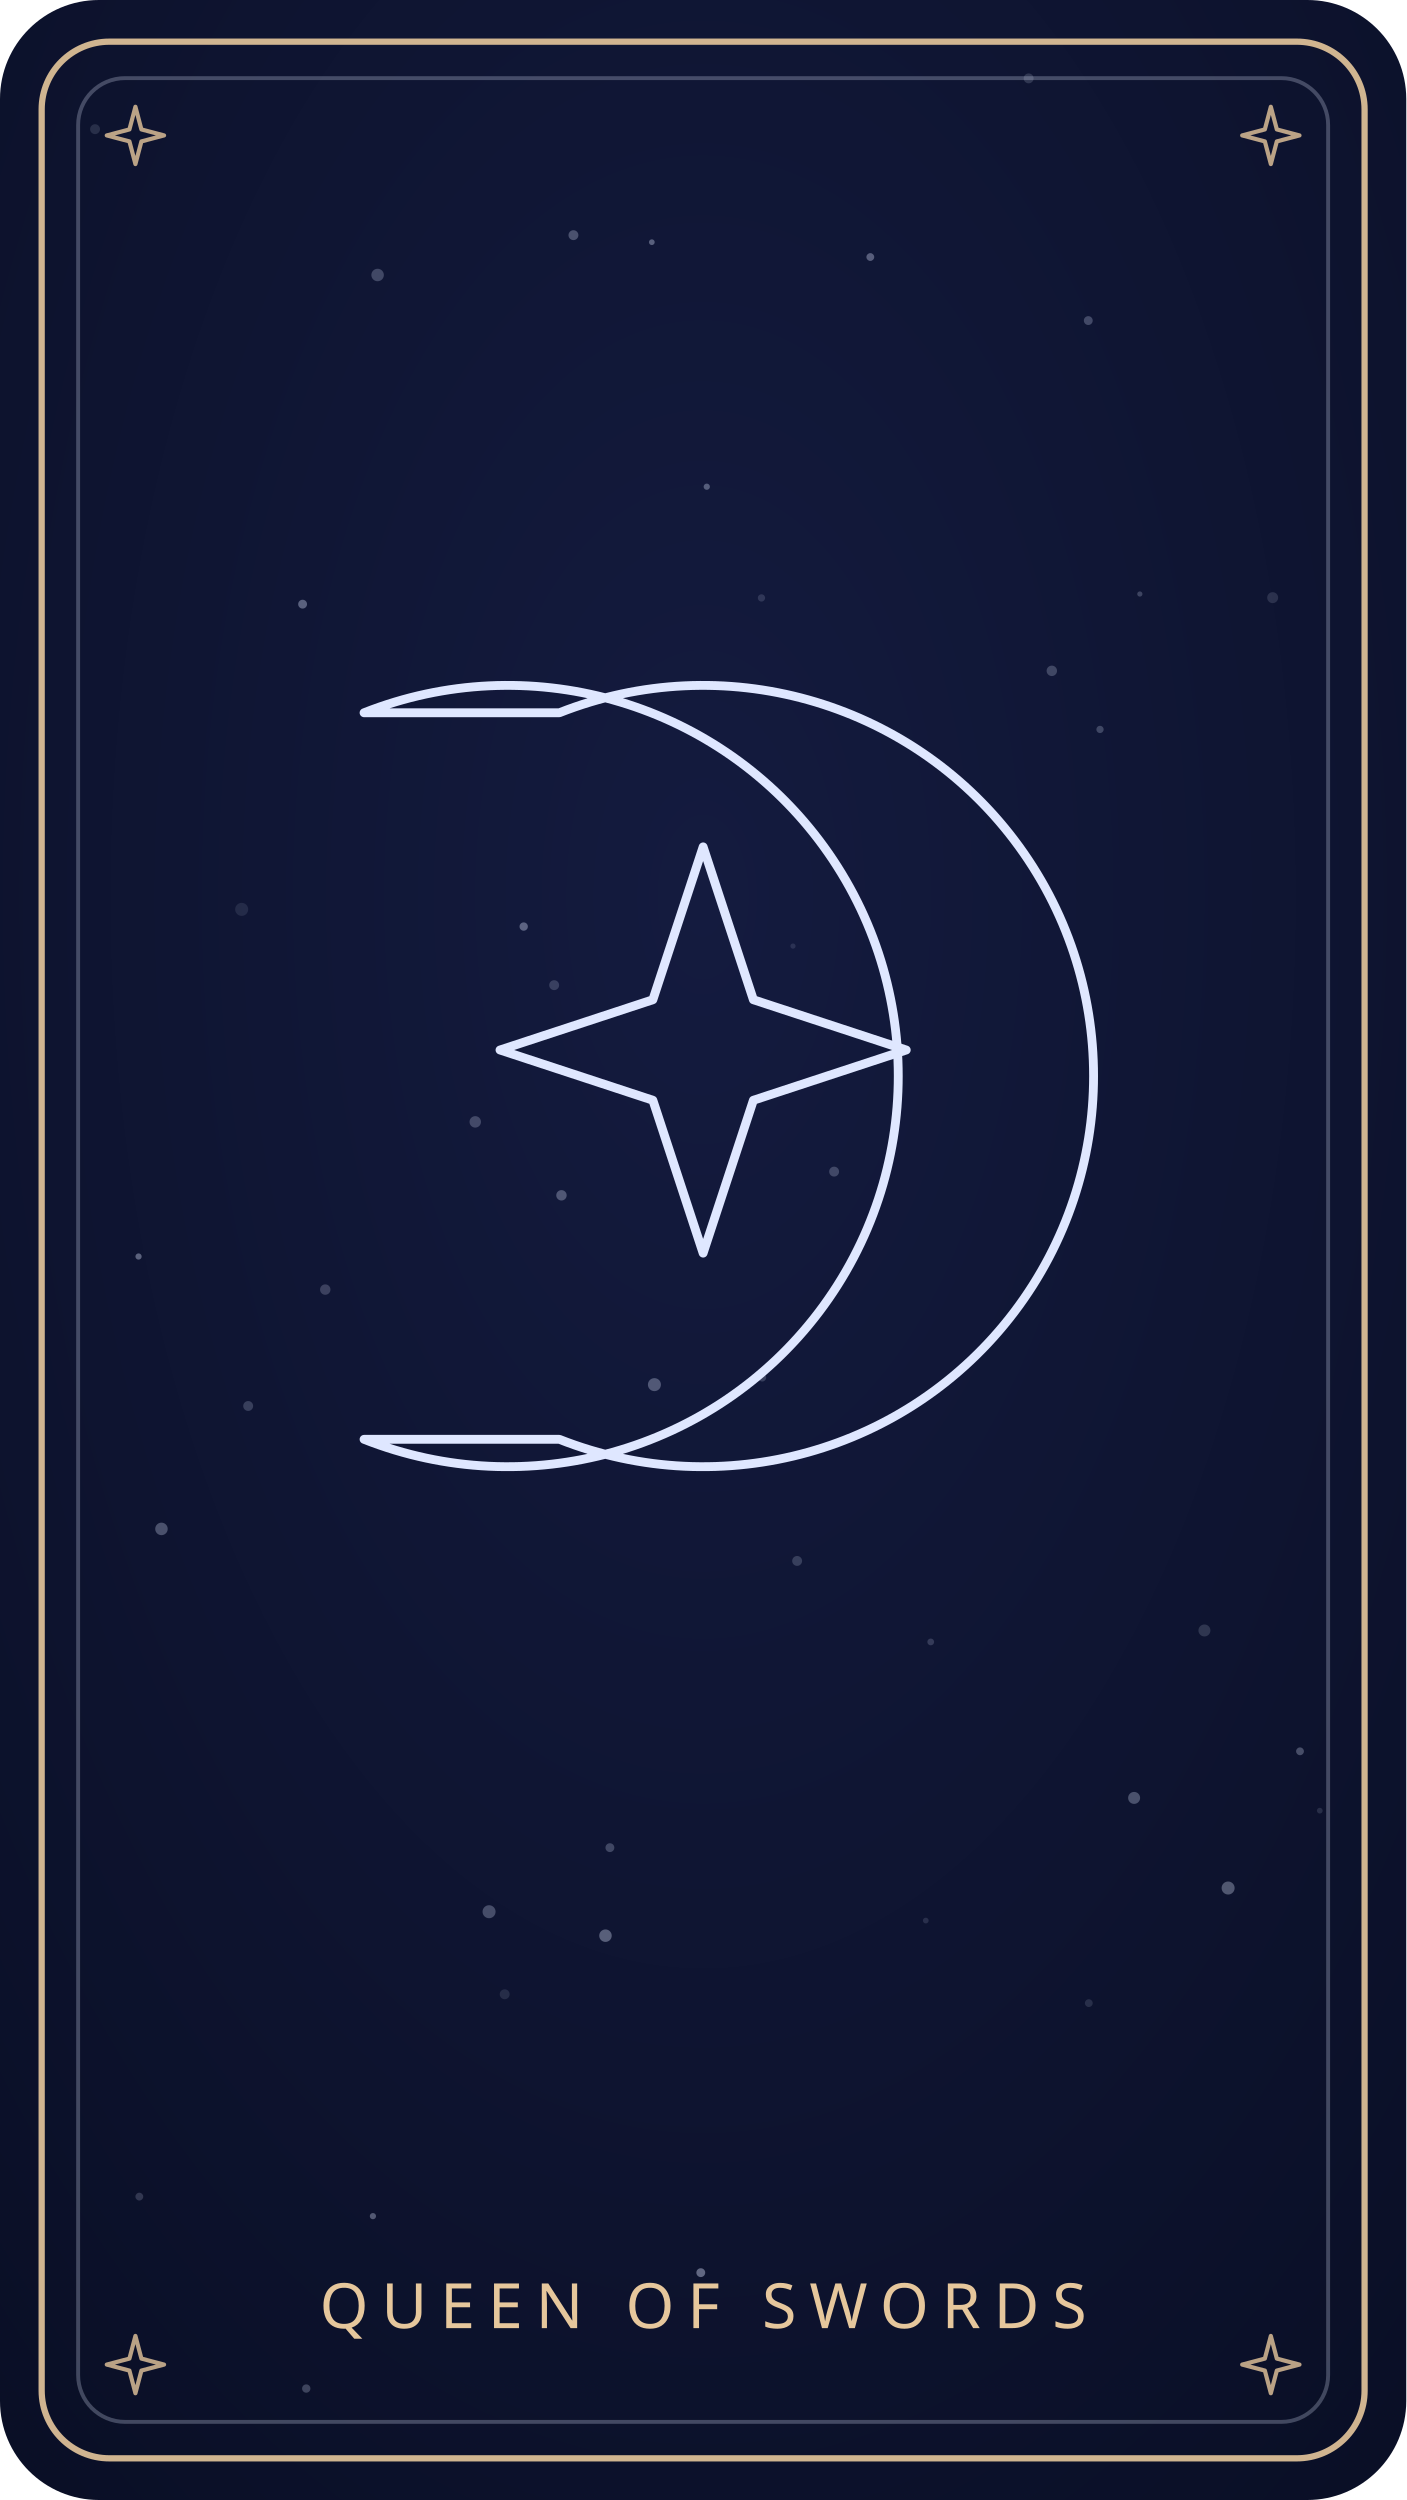
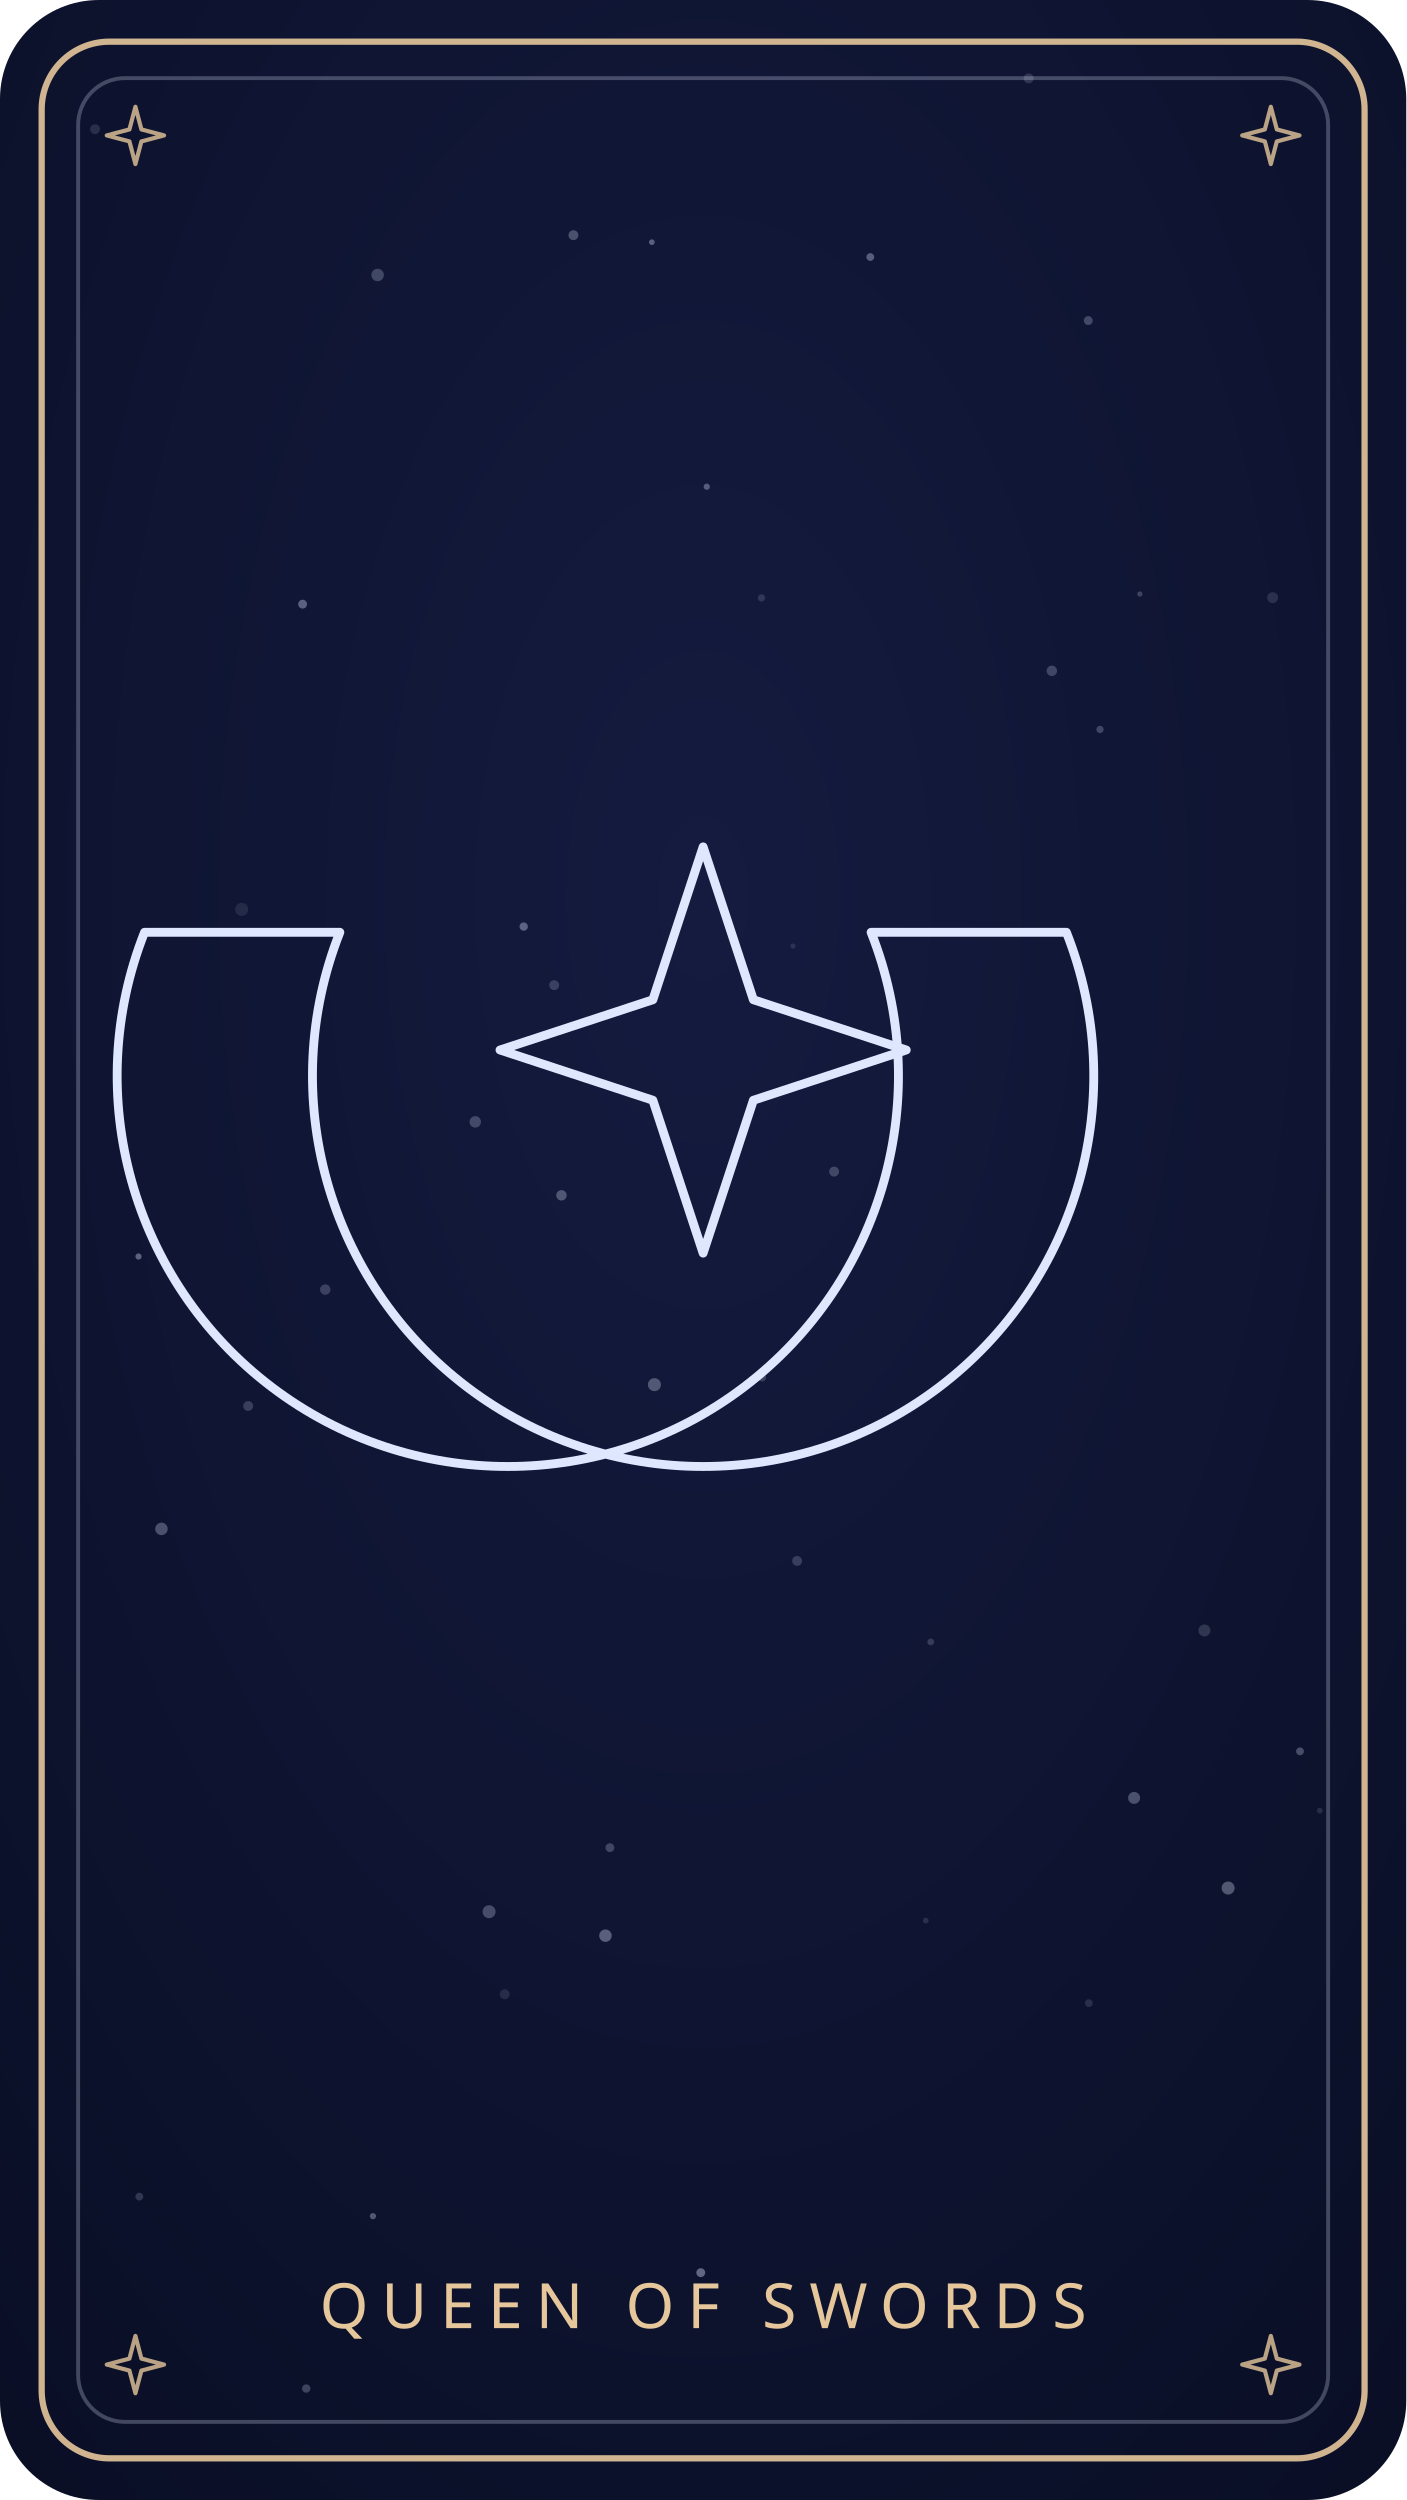
<svg xmlns="http://www.w3.org/2000/svg" viewBox="0 0 540 960" width="540" height="960">
  <defs>
    <radialGradient id="bg" cx="50%" cy="36%" r="85%">
      <stop offset="0%" stop-color="#141b3f" />
      <stop offset="100%" stop-color="#090e24" />
    </radialGradient>
  </defs>
  <rect x="0" y="0" width="540" height="960" rx="38" fill="url(#bg)" />
  <line x1="85.7" y1="347.6" x2="89.0" y2="347.6" w="1.2" color="#dfe7ff" op="0.314" />
  <line x1="85.7" y1="347.6" x2="85.7" y2="350.9" w="1.2" color="#dfe7ff" op="0.314" />
  <line x1="85.7" y1="347.6" x2="82.5" y2="347.6" w="1.2" color="#dfe7ff" op="0.314" />
  <line x1="85.7" y1="347.6" x2="85.7" y2="344.4" w="1.2" color="#dfe7ff" op="0.314" />
  <circle cx="250.3" cy="93.0" r="1.1" fill="#dfe7ff" stroke="none" fill-opacity="0.35" />
  <circle cx="201.1" cy="355.8" r="1.6" fill="#dfe7ff" stroke="none" fill-opacity="0.36" />
  <circle cx="355.5" cy="737.5" r="1.1" fill="#dfe7ff" stroke="none" fill-opacity="0.13" />
  <line x1="411.4" y1="356.8" x2="416.1" y2="356.8" w="1.2" color="#dfe7ff" op="0.154" />
  <line x1="411.4" y1="356.8" x2="411.4" y2="361.5" w="1.2" color="#dfe7ff" op="0.154" />
  <line x1="411.4" y1="356.8" x2="406.7" y2="356.8" w="1.2" color="#dfe7ff" op="0.154" />
  <line x1="411.4" y1="356.8" x2="411.4" y2="352.1" w="1.2" color="#dfe7ff" op="0.154" />
  <circle cx="357.4" cy="630.5" r="1.3" fill="#dfe7ff" stroke="none" fill-opacity="0.18" />
  <line x1="115.5" y1="476.5" x2="121.4" y2="476.5" w="1.2" color="#dfe7ff" op="0.389" />
  <line x1="115.5" y1="476.5" x2="115.5" y2="482.4" w="1.2" color="#dfe7ff" op="0.389" />
  <line x1="115.5" y1="476.5" x2="109.5" y2="476.5" w="1.2" color="#dfe7ff" op="0.389" />
  <line x1="115.5" y1="476.5" x2="115.5" y2="470.5" w="1.2" color="#dfe7ff" op="0.389" />
  <line x1="365.4" y1="133.8" x2="372.8" y2="133.8" w="1.2" color="#dfe7ff" op="0.179" />
  <line x1="365.4" y1="133.8" x2="365.4" y2="141.2" w="1.2" color="#dfe7ff" op="0.179" />
  <line x1="365.4" y1="133.8" x2="358.0" y2="133.8" w="1.2" color="#dfe7ff" op="0.179" />
  <line x1="365.4" y1="133.8" x2="365.4" y2="126.4" w="1.2" color="#dfe7ff" op="0.179" />
  <circle cx="462.5" cy="626.1" r="2.3" fill="#dfe7ff" stroke="none" fill-opacity="0.16" />
  <circle cx="234.2" cy="709.5" r="1.7" fill="#dfe7ff" stroke="none" fill-opacity="0.24" />
  <line x1="200.6" y1="51.5" x2="208.1" y2="51.5" w="1.2" color="#dfe7ff" op="0.273" />
  <line x1="200.6" y1="51.5" x2="200.6" y2="59.0" w="1.2" color="#dfe7ff" op="0.273" />
  <line x1="200.6" y1="51.5" x2="193.1" y2="51.5" w="1.2" color="#dfe7ff" op="0.273" />
  <line x1="200.6" y1="51.5" x2="200.6" y2="44.0" w="1.2" color="#dfe7ff" op="0.273" />
  <circle cx="215.6" cy="459.0" r="2.0" fill="#dfe7ff" stroke="none" fill-opacity="0.30" />
  <circle cx="232.5" cy="743.3" r="2.4" fill="#dfe7ff" stroke="none" fill-opacity="0.35" />
  <circle cx="271.4" cy="186.9" r="1.2" fill="#dfe7ff" stroke="none" fill-opacity="0.33" />
  <circle cx="117.6" cy="917.2" r="1.6" fill="#dfe7ff" stroke="none" fill-opacity="0.24" />
  <circle cx="269.1" cy="872.7" r="1.7" fill="#dfe7ff" stroke="none" fill-opacity="0.40" />
  <circle cx="418.1" cy="769.2" r="1.5" fill="#dfe7ff" stroke="none" fill-opacity="0.13" />
  <line x1="225.8" y1="250.3" x2="229.4" y2="250.3" w="1.2" color="#dfe7ff" op="0.269" />
  <line x1="225.8" y1="250.3" x2="225.8" y2="253.9" w="1.2" color="#dfe7ff" op="0.269" />
  <line x1="225.8" y1="250.3" x2="222.3" y2="250.3" w="1.2" color="#dfe7ff" op="0.269" />
  <line x1="225.8" y1="250.3" x2="225.8" y2="246.8" w="1.2" color="#dfe7ff" op="0.269" />
  <circle cx="95.3" cy="539.9" r="1.9" fill="#dfe7ff" stroke="none" fill-opacity="0.20" />
  <line x1="49.5" y1="800.9" x2="56.9" y2="800.9" w="1.2" color="#dfe7ff" op="0.113" />
  <line x1="49.5" y1="800.9" x2="49.5" y2="808.2" w="1.2" color="#dfe7ff" op="0.113" />
  <line x1="49.5" y1="800.9" x2="42.2" y2="800.9" w="1.2" color="#dfe7ff" op="0.113" />
  <line x1="49.5" y1="800.9" x2="49.5" y2="793.5" w="1.2" color="#dfe7ff" op="0.113" />
  <circle cx="36.5" cy="49.6" r="1.9" fill="#dfe7ff" stroke="none" fill-opacity="0.13" />
  <circle cx="437.7" cy="228.1" r="1.0" fill="#dfe7ff" stroke="none" fill-opacity="0.22" />
  <circle cx="499.2" cy="672.5" r="1.5" fill="#dfe7ff" stroke="none" fill-opacity="0.28" />
  <line x1="374.3" y1="408.0" x2="380.0" y2="408.0" w="1.2" color="#dfe7ff" op="0.133" />
  <line x1="374.3" y1="408.0" x2="374.3" y2="413.8" w="1.2" color="#dfe7ff" op="0.133" />
  <line x1="374.3" y1="408.0" x2="368.5" y2="408.0" w="1.2" color="#dfe7ff" op="0.133" />
  <line x1="374.3" y1="408.0" x2="374.3" y2="402.2" w="1.2" color="#dfe7ff" op="0.133" />
  <circle cx="471.6" cy="725.0" r="2.5" fill="#dfe7ff" stroke="none" fill-opacity="0.32" />
  <circle cx="116.2" cy="232.0" r="1.7" fill="#dfe7ff" stroke="none" fill-opacity="0.36" />
  <circle cx="182.5" cy="430.8" r="2.2" fill="#dfe7ff" stroke="none" fill-opacity="0.24" />
  <line x1="451.6" y1="828.1" x2="459.1" y2="828.1" w="1.2" color="#dfe7ff" op="0.33" />
  <line x1="451.6" y1="828.1" x2="451.6" y2="835.7" w="1.2" color="#dfe7ff" op="0.33" />
  <line x1="451.6" y1="828.1" x2="444.0" y2="828.1" w="1.2" color="#dfe7ff" op="0.33" />
  <line x1="451.6" y1="828.1" x2="451.6" y2="820.5" w="1.2" color="#dfe7ff" op="0.33" />
  <line x1="359.9" y1="927.7" x2="364.7" y2="927.7" w="1.2" color="#dfe7ff" op="0.139" />
  <line x1="359.9" y1="927.7" x2="359.9" y2="932.5" w="1.2" color="#dfe7ff" op="0.139" />
  <line x1="359.9" y1="927.7" x2="355.0" y2="927.7" w="1.2" color="#dfe7ff" op="0.139" />
  <line x1="359.9" y1="927.7" x2="359.9" y2="922.8" w="1.2" color="#dfe7ff" op="0.139" />
  <circle cx="92.8" cy="349.2" r="2.5" fill="#dfe7ff" stroke="none" fill-opacity="0.10" />
  <circle cx="53.5" cy="843.5" r="1.5" fill="#dfe7ff" stroke="none" fill-opacity="0.18" />
  <line x1="122.7" y1="217.4" x2="131.4" y2="217.4" w="1.2" color="#dfe7ff" op="0.126" />
  <line x1="122.7" y1="217.4" x2="122.7" y2="226.1" w="1.2" color="#dfe7ff" op="0.126" />
  <line x1="122.7" y1="217.4" x2="114.0" y2="217.4" w="1.2" color="#dfe7ff" op="0.126" />
  <line x1="122.7" y1="217.4" x2="122.7" y2="208.7" w="1.2" color="#dfe7ff" op="0.126" />
  <line x1="405.9" y1="306.9" x2="410.2" y2="306.9" w="1.2" color="#dfe7ff" op="0.247" />
  <line x1="405.9" y1="306.9" x2="405.9" y2="311.2" w="1.2" color="#dfe7ff" op="0.247" />
  <line x1="405.9" y1="306.9" x2="401.5" y2="306.9" w="1.2" color="#dfe7ff" op="0.247" />
  <line x1="405.9" y1="306.9" x2="405.9" y2="302.6" w="1.2" color="#dfe7ff" op="0.247" />
  <circle cx="304.5" cy="363.3" r="1.0" fill="#dfe7ff" stroke="none" fill-opacity="0.12" />
  <circle cx="422.4" cy="280.1" r="1.4" fill="#dfe7ff" stroke="none" fill-opacity="0.23" />
  <line x1="92.0" y1="483.0" x2="99.9" y2="483.0" w="1.2" color="#dfe7ff" op="0.273" />
  <line x1="92.0" y1="483.0" x2="92.0" y2="491.0" w="1.2" color="#dfe7ff" op="0.273" />
  <line x1="92.0" y1="483.0" x2="84.1" y2="483.0" w="1.2" color="#dfe7ff" op="0.273" />
  <line x1="92.0" y1="483.0" x2="92.0" y2="475.1" w="1.2" color="#dfe7ff" op="0.273" />
  <line x1="140.4" y1="862.5" x2="148.0" y2="862.5" w="1.2" color="#dfe7ff" op="0.125" />
  <line x1="140.4" y1="862.5" x2="140.4" y2="870.0" w="1.2" color="#dfe7ff" op="0.125" />
  <line x1="140.4" y1="862.5" x2="132.9" y2="862.5" w="1.2" color="#dfe7ff" op="0.125" />
  <line x1="140.4" y1="862.5" x2="140.4" y2="854.9" w="1.2" color="#dfe7ff" op="0.125" />
  <circle cx="417.9" cy="123.1" r="1.7" fill="#dfe7ff" stroke="none" fill-opacity="0.25" />
  <circle cx="403.9" cy="257.6" r="2.0" fill="#dfe7ff" stroke="none" fill-opacity="0.23" />
  <circle cx="320.3" cy="449.9" r="1.9" fill="#dfe7ff" stroke="none" fill-opacity="0.23" />
  <circle cx="251.3" cy="531.7" r="2.5" fill="#dfe7ff" stroke="none" fill-opacity="0.31" />
  <circle cx="145.0" cy="105.6" r="2.4" fill="#dfe7ff" stroke="none" fill-opacity="0.24" />
  <circle cx="62.0" cy="587.1" r="2.4" fill="#dfe7ff" stroke="none" fill-opacity="0.29" />
  <circle cx="187.8" cy="734.1" r="2.5" fill="#dfe7ff" stroke="none" fill-opacity="0.27" />
  <circle cx="143.2" cy="851.0" r="1.2" fill="#dfe7ff" stroke="none" fill-opacity="0.33" />
  <line x1="143.1" y1="306.1" x2="147.0" y2="306.1" w="1.2" color="#dfe7ff" op="0.274" />
  <line x1="143.1" y1="306.1" x2="143.1" y2="310.0" w="1.2" color="#dfe7ff" op="0.274" />
  <line x1="143.1" y1="306.1" x2="139.2" y2="306.1" w="1.2" color="#dfe7ff" op="0.274" />
  <line x1="143.1" y1="306.1" x2="143.1" y2="302.2" w="1.2" color="#dfe7ff" op="0.274" />
  <circle cx="292.7" cy="529.0" r="1.5" fill="#dfe7ff" stroke="none" fill-opacity="0.19" />
  <circle cx="212.8" cy="378.3" r="1.9" fill="#dfe7ff" stroke="none" fill-opacity="0.19" />
  <line x1="305.2" y1="580.5" x2="308.8" y2="580.5" w="1.2" color="#dfe7ff" op="0.166" />
  <line x1="305.2" y1="580.5" x2="305.2" y2="584.2" w="1.2" color="#dfe7ff" op="0.166" />
  <line x1="305.2" y1="580.5" x2="301.5" y2="580.5" w="1.2" color="#dfe7ff" op="0.166" />
  <line x1="305.2" y1="580.5" x2="305.2" y2="576.8" w="1.2" color="#dfe7ff" op="0.166" />
  <circle cx="124.9" cy="495.2" r="2.0" fill="#dfe7ff" stroke="none" fill-opacity="0.21" />
  <circle cx="334.2" cy="98.7" r="1.5" fill="#dfe7ff" stroke="none" fill-opacity="0.34" />
  <line x1="495.2" y1="148.1" x2="502.5" y2="148.1" w="1.2" color="#dfe7ff" op="0.197" />
  <line x1="495.2" y1="148.1" x2="495.2" y2="155.4" w="1.2" color="#dfe7ff" op="0.197" />
  <line x1="495.2" y1="148.1" x2="487.8" y2="148.1" w="1.2" color="#dfe7ff" op="0.197" />
  <line x1="495.2" y1="148.1" x2="495.2" y2="140.7" w="1.2" color="#dfe7ff" op="0.197" />
  <circle cx="488.7" cy="229.5" r="2.1" fill="#dfe7ff" stroke="none" fill-opacity="0.14" />
  <circle cx="306.1" cy="599.4" r="1.9" fill="#dfe7ff" stroke="none" fill-opacity="0.19" />
  <circle cx="506.8" cy="695.3" r="1.1" fill="#dfe7ff" stroke="none" fill-opacity="0.13" />
  <circle cx="435.5" cy="690.4" r="2.3" fill="#dfe7ff" stroke="none" fill-opacity="0.29" />
  <line x1="482.8" y1="476.5" x2="486.7" y2="476.5" w="1.2" color="#dfe7ff" op="0.376" />
  <line x1="482.8" y1="476.5" x2="482.8" y2="480.3" w="1.2" color="#dfe7ff" op="0.376" />
  <line x1="482.8" y1="476.5" x2="479.0" y2="476.5" w="1.2" color="#dfe7ff" op="0.376" />
  <line x1="482.8" y1="476.5" x2="482.8" y2="472.7" w="1.2" color="#dfe7ff" op="0.376" />
  <circle cx="292.4" cy="229.6" r="1.4" fill="#dfe7ff" stroke="none" fill-opacity="0.15" />
  <circle cx="193.8" cy="765.8" r="1.9" fill="#dfe7ff" stroke="none" fill-opacity="0.12" />
  <line x1="500.0" y1="69.0" x2="503.9" y2="69.0" w="1.2" color="#dfe7ff" op="0.375" />
  <line x1="500.0" y1="69.0" x2="500.0" y2="72.8" w="1.2" color="#dfe7ff" op="0.375" />
  <line x1="500.0" y1="69.0" x2="496.2" y2="69.0" w="1.2" color="#dfe7ff" op="0.375" />
  <line x1="500.0" y1="69.0" x2="500.0" y2="65.2" w="1.2" color="#dfe7ff" op="0.375" />
  <circle cx="220.2" cy="90.3" r="1.9" fill="#dfe7ff" stroke="none" fill-opacity="0.28" />
  <line x1="413.7" y1="251.0" x2="418.1" y2="251.0" w="1.2" color="#dfe7ff" op="0.356" />
  <line x1="413.7" y1="251.0" x2="413.7" y2="255.4" w="1.2" color="#dfe7ff" op="0.356" />
  <line x1="413.7" y1="251.0" x2="409.3" y2="251.0" w="1.2" color="#dfe7ff" op="0.356" />
  <line x1="413.7" y1="251.0" x2="413.7" y2="246.6" w="1.2" color="#dfe7ff" op="0.356" />
  <circle cx="395.0" cy="30.1" r="1.9" fill="#dfe7ff" stroke="none" fill-opacity="0.16" />
  <circle cx="53.2" cy="482.5" r="1.2" fill="#dfe7ff" stroke="none" fill-opacity="0.37" />
-   <path d="M 214.8 273.7 A 150.0 150.0 0 1 1 214.8 552.7 L 139.8 552.7 A 150.0 150.0 0 1 0 139.8 273.7 Z" fill="none" stroke="#dfe7ff" stroke-width="3.4" stroke-linecap="round" stroke-linejoin="round" />
+   <path d="M 409.5 358.0 A 150.0 150.0 0 1 1 130.5 358.0 L 55.5 358.0 A 150.0 150.0 0 1 0 334.5 358.0 Z" fill="none" stroke="#dfe7ff" stroke-width="3.4" stroke-linecap="round" stroke-linejoin="round" />
  <path d="M 270.0 325.2 L 289.3 383.9 L 348.0 403.2 L 289.3 422.5 L 270.0 481.2 L 250.7 422.5 L 192.0 403.2 L 250.7 383.9 Z" fill="none" stroke="#dfe7ff" stroke-width="3.4" stroke-linecap="round" stroke-linejoin="round" />
  <line x1="270.0" y1="283.2" x2="288.0" y2="283.2" w="1.5" color="#dfe7ff" op="0.9" />
  <line x1="270.0" y1="283.2" x2="270.0" y2="301.2" w="1.5" color="#dfe7ff" op="0.9" />
  <line x1="270.0" y1="283.2" x2="252.0" y2="283.2" w="1.5" color="#dfe7ff" op="0.9" />
  <line x1="270.0" y1="283.2" x2="270.0" y2="265.2" w="1.5" color="#dfe7ff" op="0.9" />
  <line x1="175.0" y1="473.2" x2="189.0" y2="473.2" w="1.5" color="#dfe7ff" op="0.7" />
  <line x1="175.0" y1="473.2" x2="175.0" y2="487.2" w="1.5" color="#dfe7ff" op="0.7" />
  <line x1="175.0" y1="473.2" x2="161.0" y2="473.2" w="1.5" color="#dfe7ff" op="0.7" />
  <line x1="175.0" y1="473.2" x2="175.0" y2="459.2" w="1.5" color="#dfe7ff" op="0.7" />
  <line x1="365.0" y1="473.2" x2="379.0" y2="473.2" w="1.5" color="#dfe7ff" op="0.7" />
  <line x1="365.0" y1="473.2" x2="365.0" y2="487.2" w="1.5" color="#dfe7ff" op="0.7" />
  <line x1="365.0" y1="473.2" x2="351.0" y2="473.2" w="1.5" color="#dfe7ff" op="0.7" />
  <line x1="365.0" y1="473.2" x2="365.0" y2="459.2" w="1.5" color="#dfe7ff" op="0.7" />
  <rect x="16" y="16" width="508" height="928" rx="26" fill="none" stroke="#e6c79c" stroke-width="2.4" stroke-linecap="round" stroke-linejoin="round" stroke-opacity="0.90" />
  <rect x="30" y="30" width="480" height="900" rx="18" fill="none" stroke="#dfe7ff" stroke-width="1.5" stroke-linecap="round" stroke-linejoin="round" stroke-opacity="0.26" />
  <path d="M 52.0 41.0 L 54.3 49.7 L 63.0 52.0 L 54.3 54.3 L 52.0 63.0 L 49.7 54.3 L 41.0 52.0 L 49.7 49.7 Z" fill="none" stroke="#e6c79c" stroke-width="1.6" stroke-linecap="round" stroke-linejoin="round" stroke-opacity="0.80" />
  <path d="M 488.0 41.0 L 490.3 49.7 L 499.0 52.0 L 490.3 54.3 L 488.0 63.0 L 485.7 54.3 L 477.0 52.0 L 485.7 49.7 Z" fill="none" stroke="#e6c79c" stroke-width="1.6" stroke-linecap="round" stroke-linejoin="round" stroke-opacity="0.80" />
  <path d="M 52.0 897.0 L 54.3 905.7 L 63.0 908.0 L 54.3 910.3 L 52.0 919.0 L 49.7 910.3 L 41.0 908.0 L 49.7 905.7 Z" fill="none" stroke="#e6c79c" stroke-width="1.6" stroke-linecap="round" stroke-linejoin="round" stroke-opacity="0.80" />
  <path d="M 488.0 897.0 L 490.3 905.7 L 499.0 908.0 L 490.3 910.3 L 488.0 919.0 L 485.7 910.3 L 477.0 908.0 L 485.7 905.7 Z" fill="none" stroke="#e6c79c" stroke-width="1.6" stroke-linecap="round" stroke-linejoin="round" stroke-opacity="0.80" />
  <text x="270" y="894" text-anchor="middle" fill="#e6c79c" font-family="'Avenir Next', system-ui, sans-serif" font-size="24" letter-spacing="5" font-weight="500">QUEEN OF SWORDS</text>
</svg>
